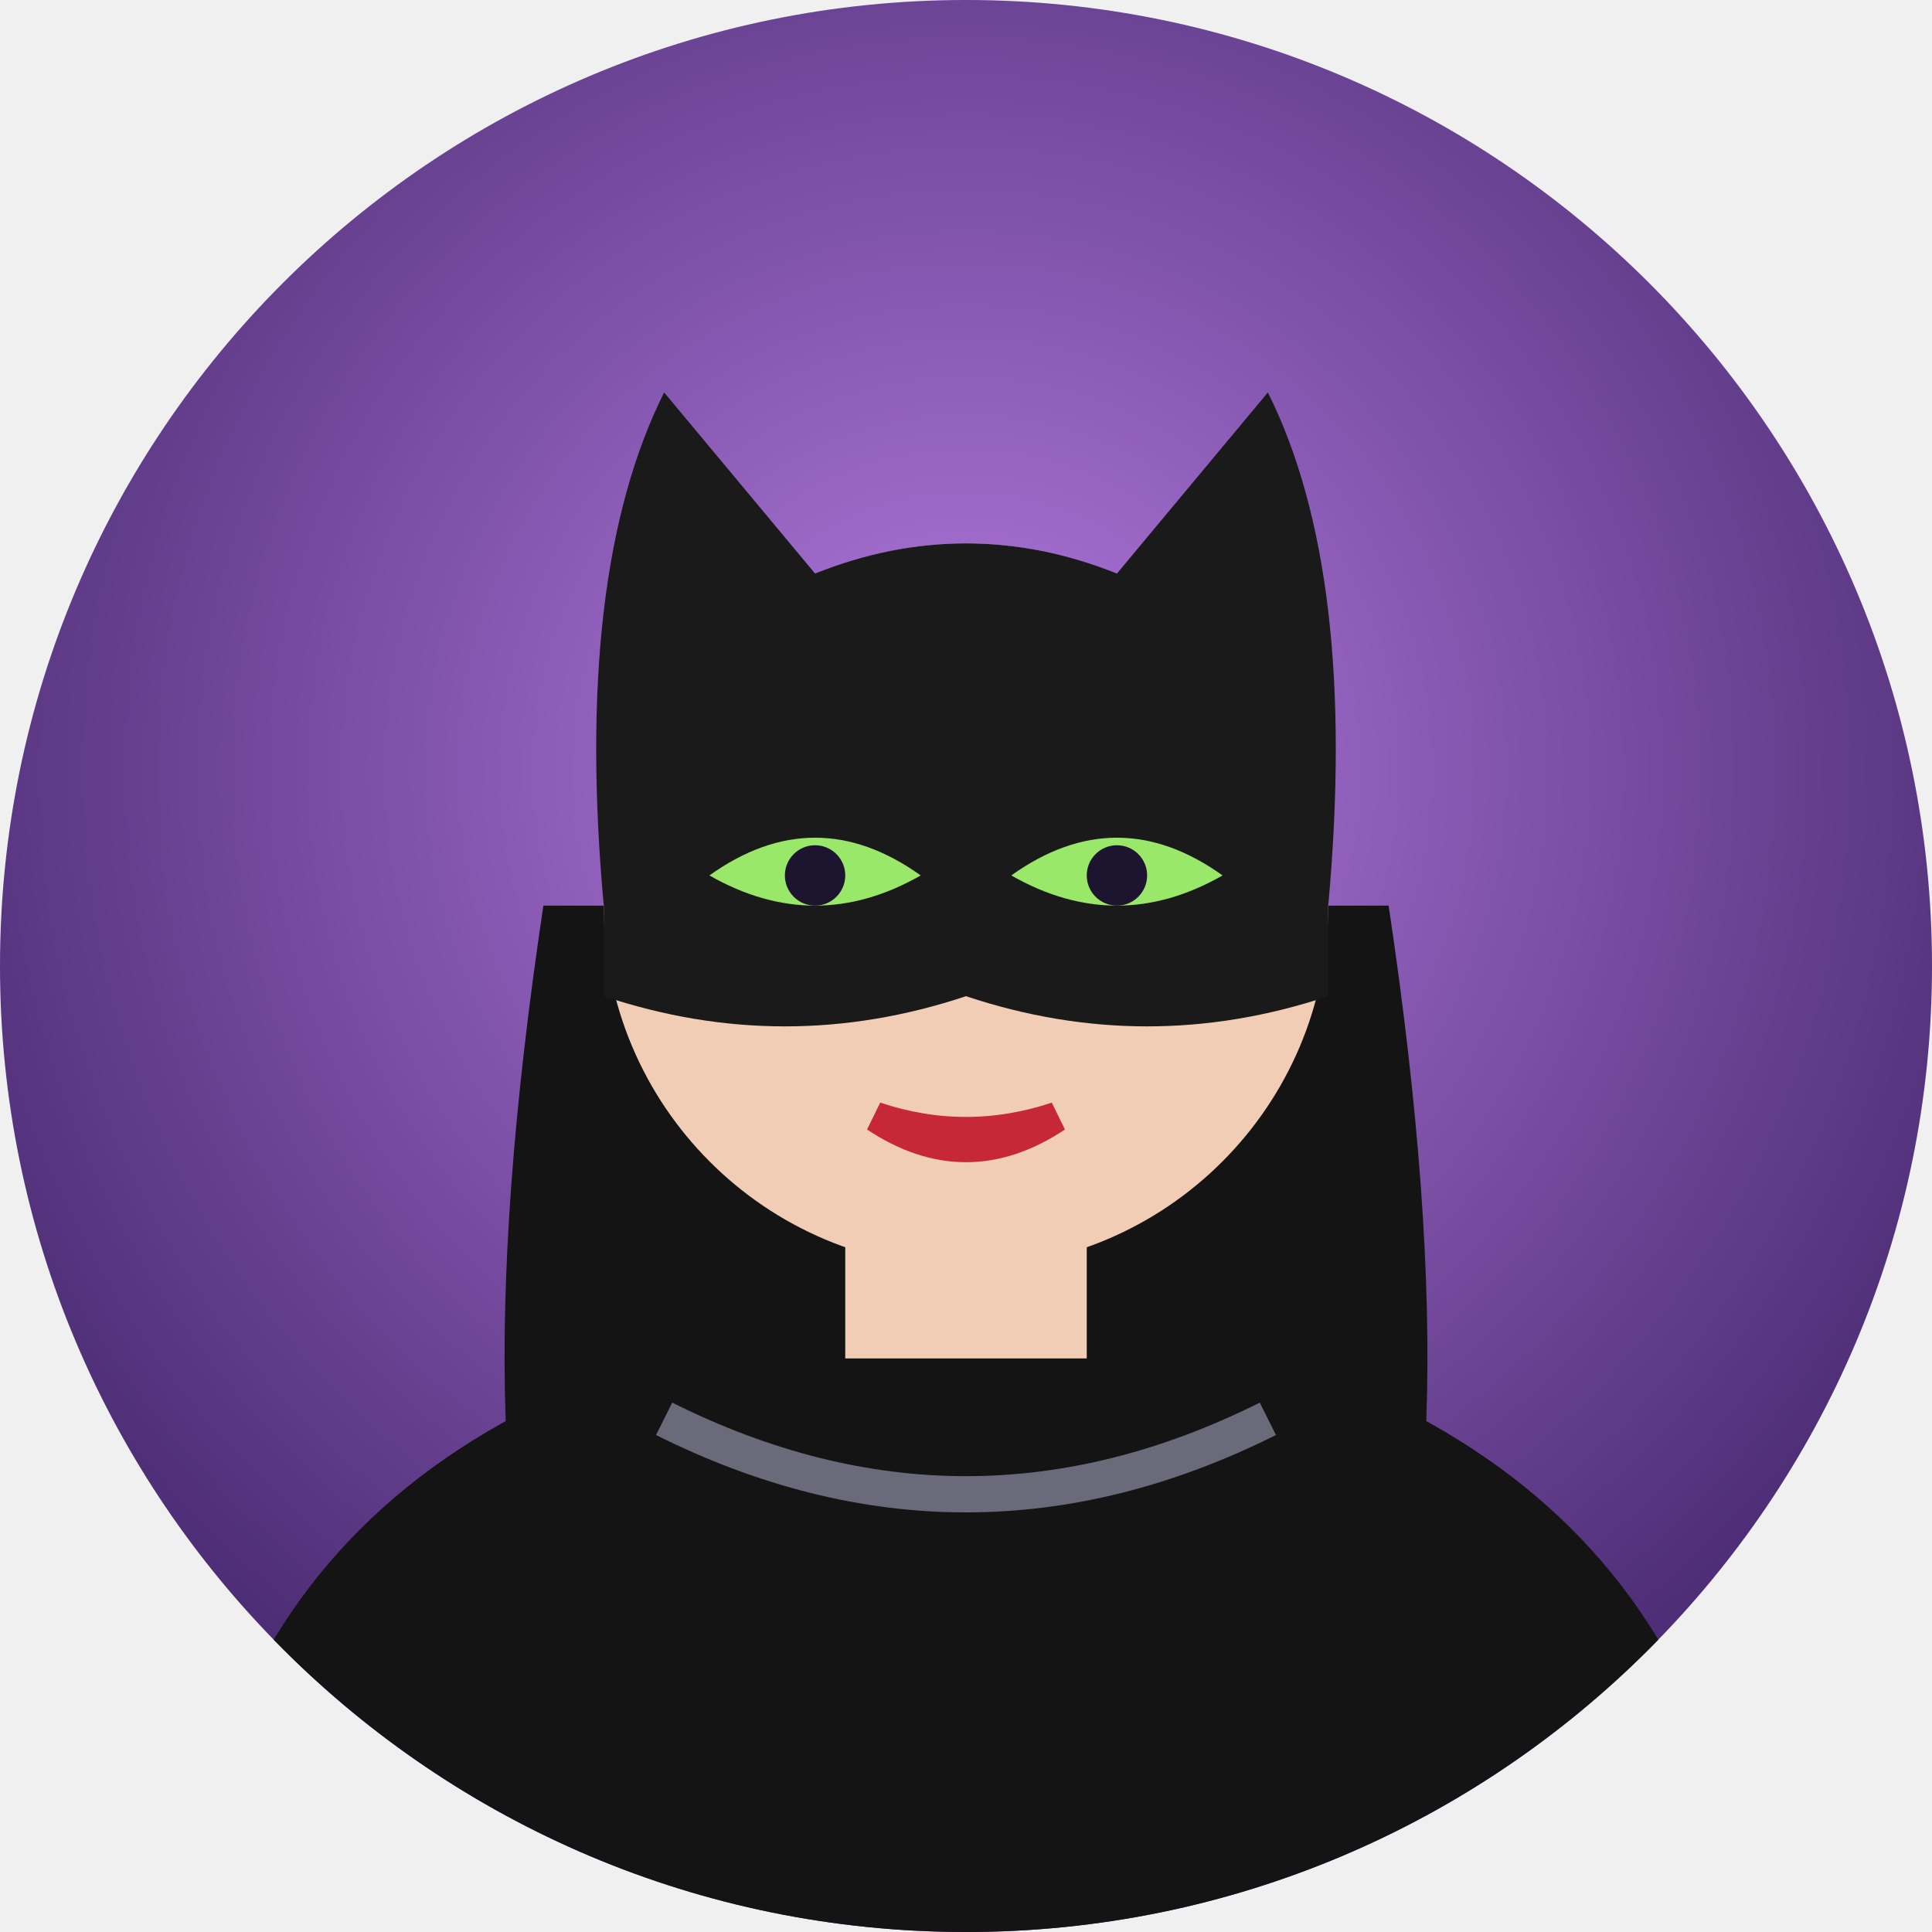
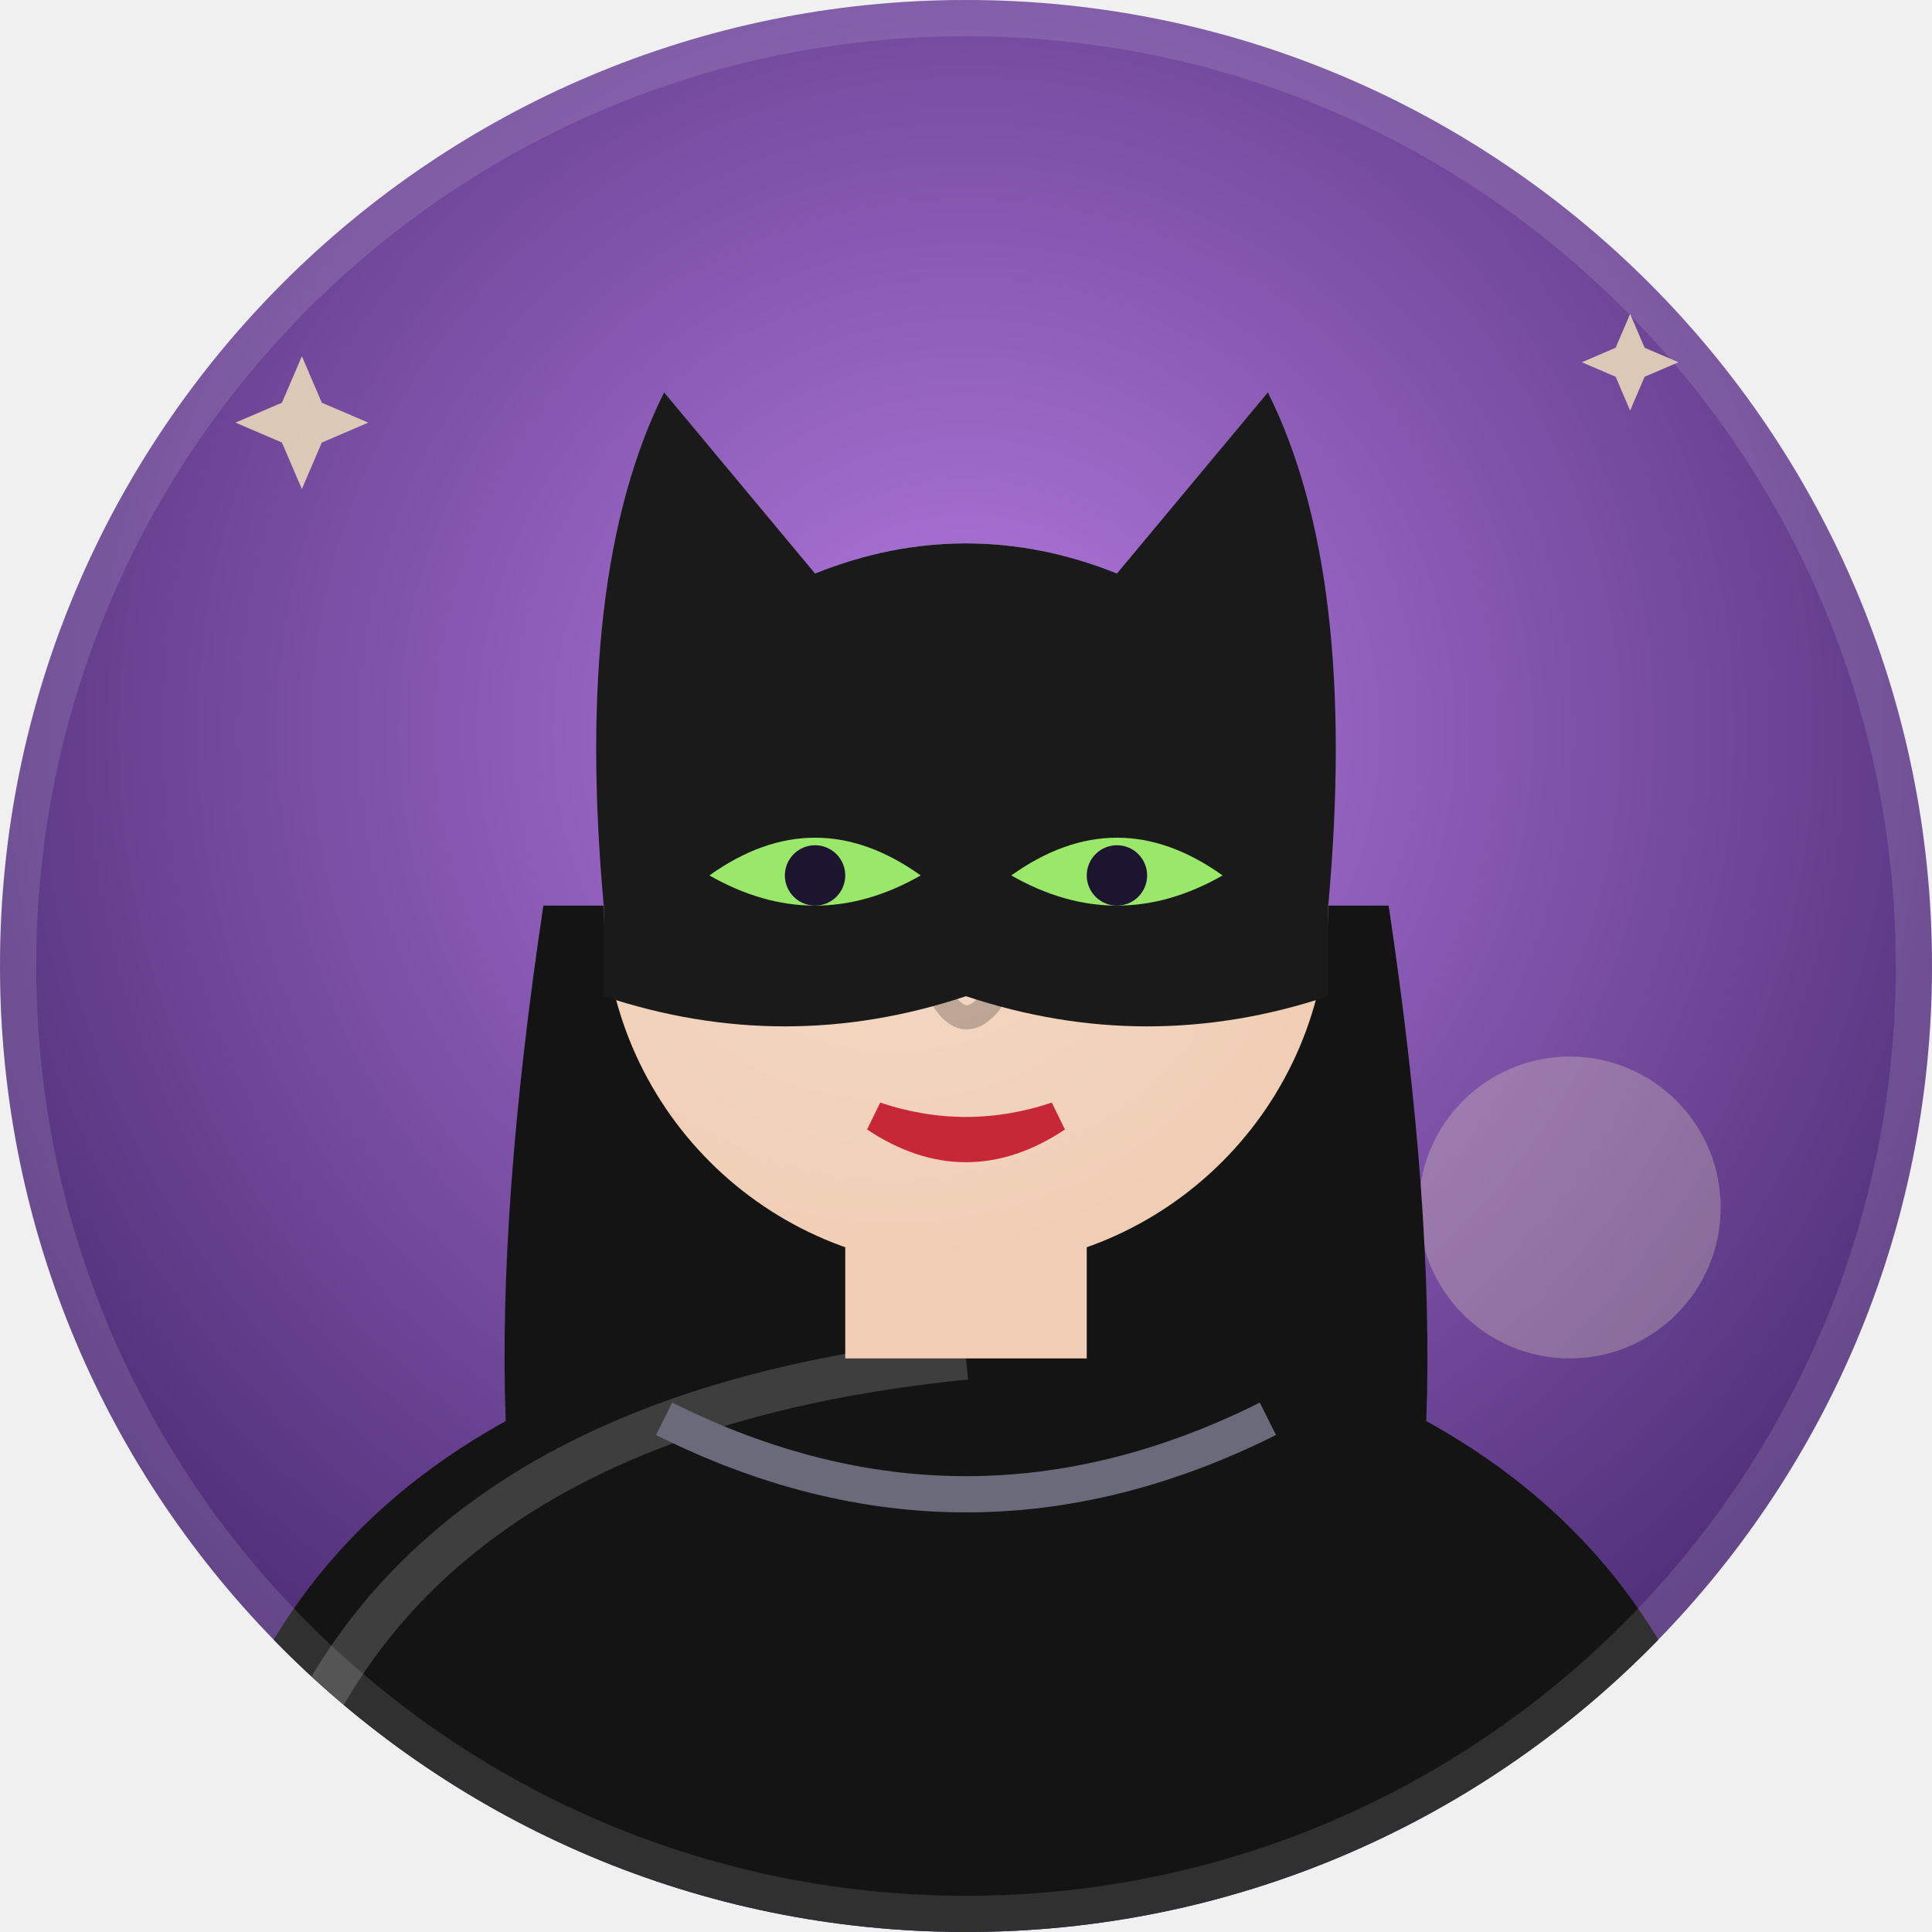
<svg xmlns="http://www.w3.org/2000/svg" viewBox="0 0 64 64">
  <defs>
-     <clipPath id="c">
+     <clipPath id="catburglar-c">
      <circle cx="32" cy="32" r="32" />
    </clipPath>
-     <radialGradient id="bg" cx="50%" cy="40%" r="65%">
+     <radialGradient id="catburglar-bg" cx="50%" cy="38%" r="68%">
      <stop offset="0" stop-color="#b47ae0" />
      <stop offset="1" stop-color="#3e2266" />
    </radialGradient>
+     <radialGradient id="catburglar-sk" cx="40%" cy="35%" r="70%">
+       <stop offset="0" stop-color="#fff" stop-opacity=".28" />
+       <stop offset="1" stop-color="#fff" stop-opacity="0" />
+     </radialGradient>
  </defs>
-   <g clip-path="url(#c)">
-     <rect width="64" height="64" fill="url(#bg)" />
+   <g clip-path="url(#catburglar-c)">
+     <rect width="64" height="64" fill="url(#catburglar-bg)" />
+     <path d="M10 11.8 L10.66 13.34 L12.2 14 L10.66 14.66 L10 16.2 L9.34 14.66 L7.8 14 L9.34 13.34Z" fill="#fff3c0" opacity=".75" />
+     <path d="M54 10.4 L54.48 11.52 L55.6 12 L54.48 12.48 L54 13.6 L53.52 12.48 L52.4 12 L53.52 11.52Z" fill="#fff3c0" opacity=".75" />
+     <circle cx="52" cy="40" r="5" fill="#fff6c8" opacity=".25" />
    <path d="M18 30 Q15 50 19 58 L45 58 Q49 50 46 30Z" fill="#141414" />
    <path d="M6 64 Q8 45 32 43 Q56 45 58 64Z" fill="#141414" />
+     <path d="M8.5 62 Q12 47 32 45" stroke="#fff" stroke-opacity=".18" stroke-width="1.4" fill="none" />
    <path d="M22 47 Q32 52 42 47" stroke="#6a6a7a" stroke-width="1.2" fill="none" />
    <rect x="28" y="38" width="8" height="7" fill="#f0cdb4" />
+     <rect x="28" y="38" width="8" height="2.6" fill="#000" opacity=".12" />
    <circle cx="32" cy="30" r="12" fill="#f0cdb4" />
+     <circle cx="32" cy="30" r="12" fill="url(#catburglar-sk)" />
+     <path d="M31.3 33.2 Q32 34.2 32.8 33.2" stroke="#000" stroke-opacity=".22" stroke-width=".8" fill="none" stroke-linecap="round" />
    <path d="M20 30 Q19 19 22 13 L27 19 Q32 17 37 19 L42 13 Q45 19 44 30 L44 33 Q38 35 32 33 Q26 35 20 33Z" fill="#1a1a1a" />
    <path d="M23.5 29 Q27 26.5 30.5 29 Q27 31 23.5 29Z M33.5 29 Q37 26.5 40.5 29 Q37 31 33.5 29Z" fill="#9ae86a" />
    <circle cx="27" cy="29" r="1" fill="#1d1430" />
    <circle cx="37" cy="29" r="1" fill="#1d1430" />
    <path d="M29 37 Q32 39 35 37 Q32 38 29 37Z" fill="#c62838" stroke="#c62838" stroke-width="1" />
+     <circle cx="32" cy="32" r="31.4" fill="none" stroke="#fff" stroke-opacity=".12" stroke-width="1.2" />
  </g>
</svg>
